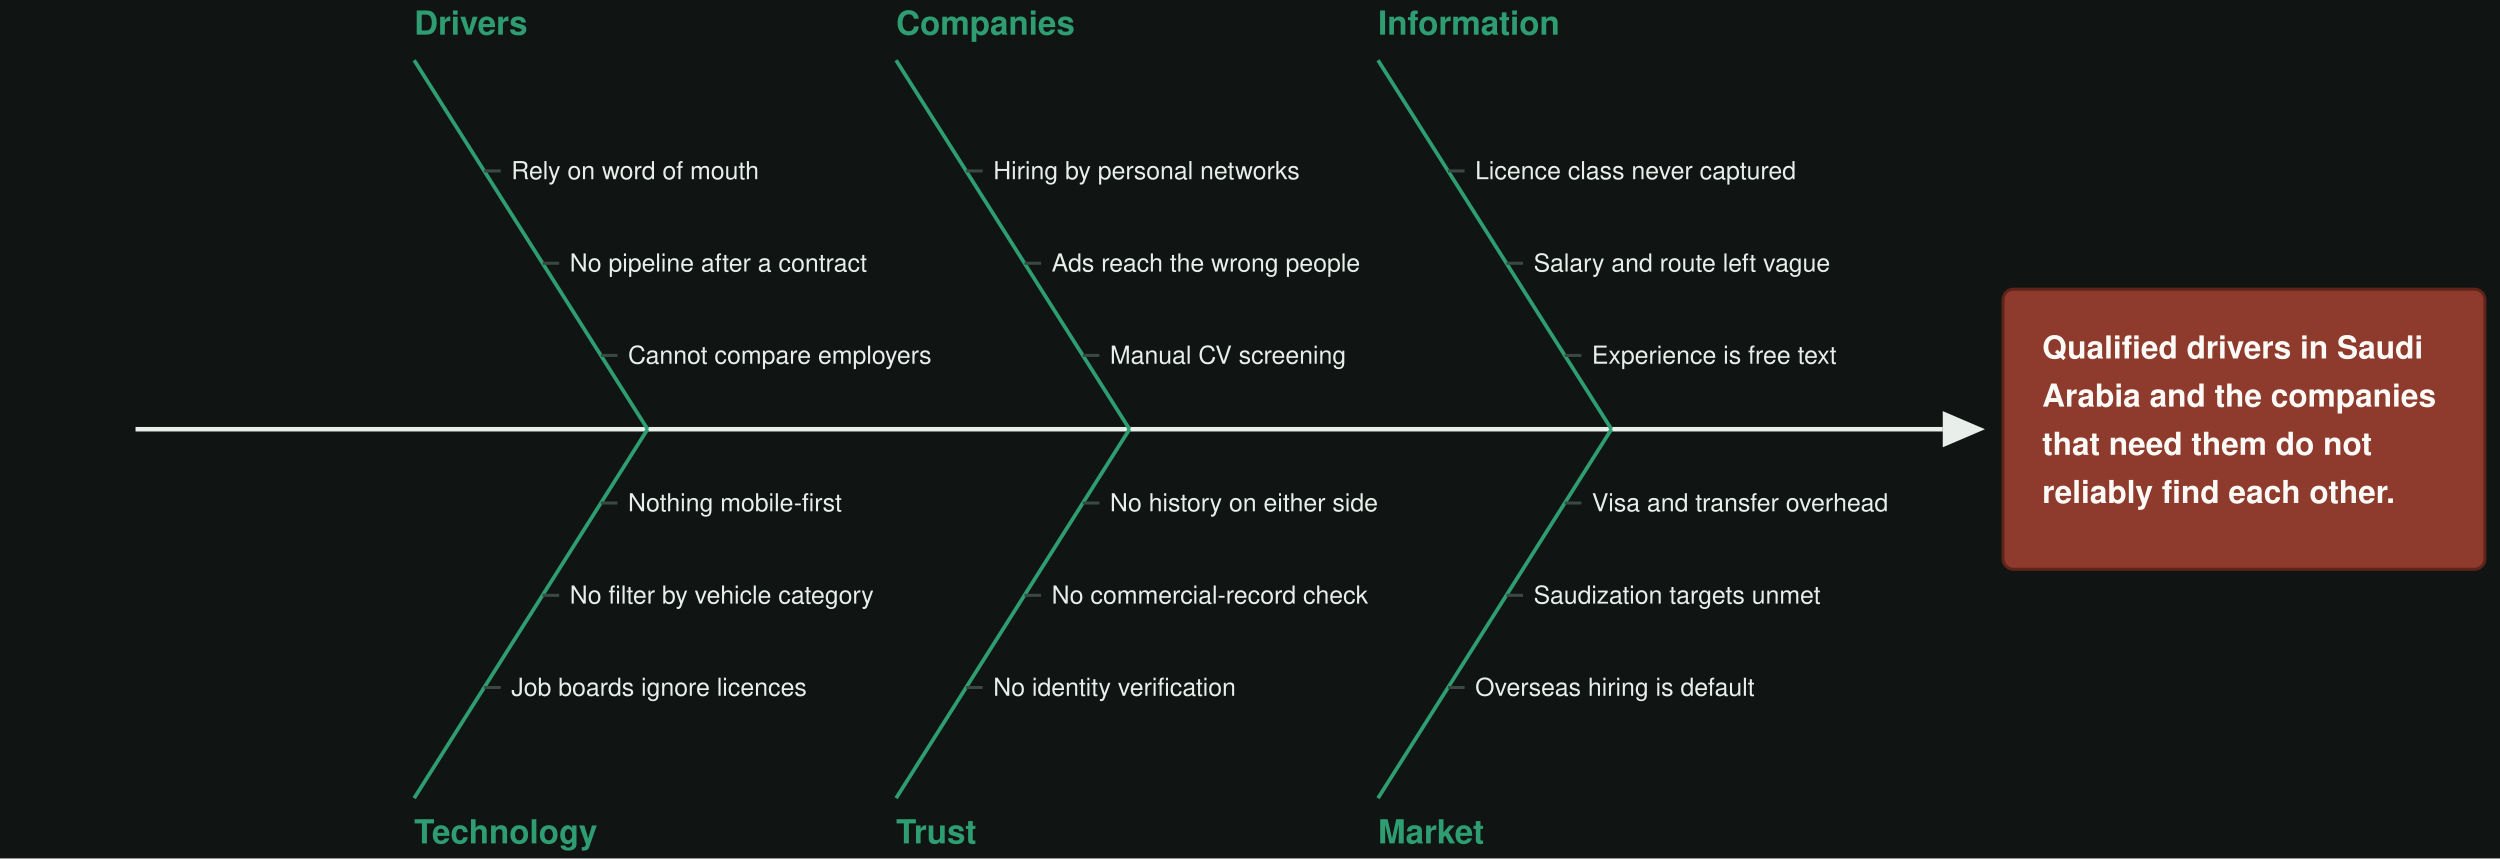
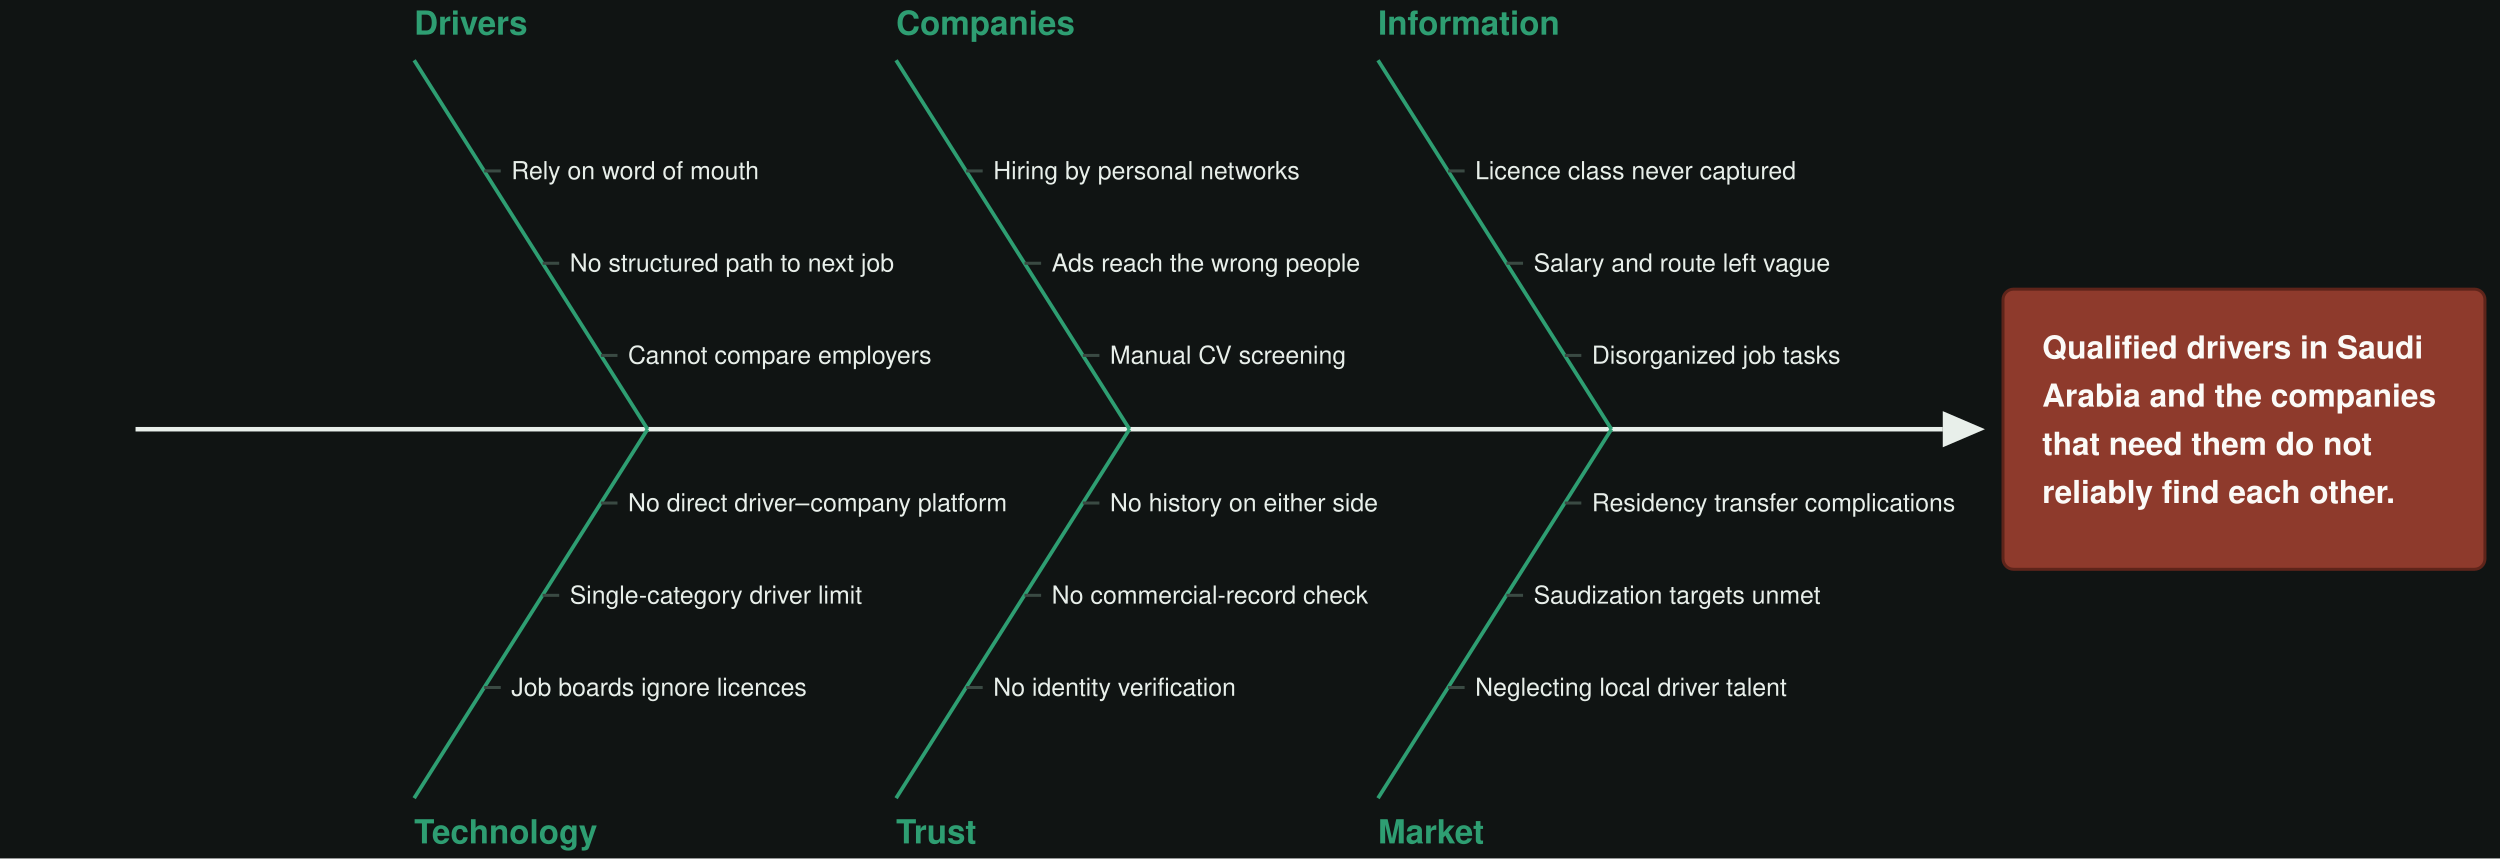
<svg xmlns="http://www.w3.org/2000/svg" width="1660" height="570" viewBox="0 0 1660 570">
  <rect x="0" y="0" width="1660" height="570" fill="#101413" />
  <line x1="90" y1="285" x2="1290" y2="285" stroke="#E8EFEA" stroke-width="3" />
  <polygon points="1290,273 1318,285 1290,297" fill="#E8EFEA" />
  <rect x="1330" y="192" width="320" height="186" rx="7" fill="#8E3A2C" stroke="#5E241A" stroke-width="2" />
  <text x="1356" y="238" font-size="21" font-weight="600" fill="#FBFAF7" font-family="'Segoe UI','Helvetica Neue',Helvetica,Arial,sans-serif">Qualified drivers in Saudi</text>
  <text x="1356" y="270" font-size="21" font-weight="600" fill="#FBFAF7" font-family="'Segoe UI','Helvetica Neue',Helvetica,Arial,sans-serif">Arabia and the companies</text>
  <text x="1356" y="302" font-size="21" font-weight="600" fill="#FBFAF7" font-family="'Segoe UI','Helvetica Neue',Helvetica,Arial,sans-serif">that need them do not</text>
  <text x="1356" y="334" font-size="21" font-weight="600" fill="#FBFAF7" font-family="'Segoe UI','Helvetica Neue',Helvetica,Arial,sans-serif">reliably find each other.</text>
  <line x1="275" y1="40" x2="430" y2="285" stroke="#2E9E72" stroke-width="2.5" />
  <text x="275" y="23" font-size="22" font-weight="700" fill="#2E9E72" font-family="'Segoe UI','Helvetica Neue',Helvetica,Arial,sans-serif">Drivers</text>
  <line x1="321.5" y1="113.5" x2="332.5" y2="113.5" stroke="#3A4A43" stroke-width="2" />
  <text x="339.5" y="119.0" font-size="16.5" fill="#E8EFEA" font-family="'Segoe UI','Helvetica Neue',Helvetica,Arial,sans-serif">Rely on word of mouth</text>
  <line x1="360.3" y1="174.8" x2="371.3" y2="174.8" stroke="#3A4A43" stroke-width="2" />
-   <text x="378.3" y="180.3" font-size="16.5" fill="#E8EFEA" font-family="'Segoe UI','Helvetica Neue',Helvetica,Arial,sans-serif">No pipeline after a contract</text>
+   <text x="378.3" y="180.3" font-size="16.5" fill="#E8EFEA" font-family="'Segoe UI','Helvetica Neue',Helvetica,Arial,sans-serif">No structured path to next job</text>
  <line x1="399.0" y1="236.0" x2="410.0" y2="236.0" stroke="#3A4A43" stroke-width="2" />
  <text x="417.0" y="241.5" font-size="16.5" fill="#E8EFEA" font-family="'Segoe UI','Helvetica Neue',Helvetica,Arial,sans-serif">Cannot compare employers</text>
  <line x1="595" y1="40" x2="750" y2="285" stroke="#2E9E72" stroke-width="2.5" />
  <text x="595" y="23" font-size="22" font-weight="700" fill="#2E9E72" font-family="'Segoe UI','Helvetica Neue',Helvetica,Arial,sans-serif">Companies</text>
  <line x1="641.5" y1="113.5" x2="652.5" y2="113.5" stroke="#3A4A43" stroke-width="2" />
  <text x="659.5" y="119.0" font-size="16.5" fill="#E8EFEA" font-family="'Segoe UI','Helvetica Neue',Helvetica,Arial,sans-serif">Hiring by personal networks</text>
  <line x1="680.3" y1="174.8" x2="691.3" y2="174.8" stroke="#3A4A43" stroke-width="2" />
  <text x="698.3" y="180.3" font-size="16.5" fill="#E8EFEA" font-family="'Segoe UI','Helvetica Neue',Helvetica,Arial,sans-serif">Ads reach the wrong people</text>
  <line x1="719.0" y1="236.0" x2="730.0" y2="236.0" stroke="#3A4A43" stroke-width="2" />
  <text x="737.0" y="241.5" font-size="16.5" fill="#E8EFEA" font-family="'Segoe UI','Helvetica Neue',Helvetica,Arial,sans-serif">Manual CV screening</text>
  <line x1="915" y1="40" x2="1070" y2="285" stroke="#2E9E72" stroke-width="2.5" />
  <text x="915" y="23" font-size="22" font-weight="700" fill="#2E9E72" font-family="'Segoe UI','Helvetica Neue',Helvetica,Arial,sans-serif">Information</text>
  <line x1="961.5" y1="113.5" x2="972.5" y2="113.5" stroke="#3A4A43" stroke-width="2" />
  <text x="979.5" y="119.0" font-size="16.5" fill="#E8EFEA" font-family="'Segoe UI','Helvetica Neue',Helvetica,Arial,sans-serif">Licence class never captured</text>
  <line x1="1000.3" y1="174.8" x2="1011.3" y2="174.8" stroke="#3A4A43" stroke-width="2" />
  <text x="1018.3" y="180.3" font-size="16.5" fill="#E8EFEA" font-family="'Segoe UI','Helvetica Neue',Helvetica,Arial,sans-serif">Salary and route left vague</text>
  <line x1="1039.0" y1="236.0" x2="1050.0" y2="236.0" stroke="#3A4A43" stroke-width="2" />
-   <text x="1057.0" y="241.5" font-size="16.5" fill="#E8EFEA" font-family="'Segoe UI','Helvetica Neue',Helvetica,Arial,sans-serif">Experience is free text</text>
+   <text x="1057.0" y="241.5" font-size="16.5" fill="#E8EFEA" font-family="'Segoe UI','Helvetica Neue',Helvetica,Arial,sans-serif">Disorganized job tasks</text>
  <line x1="275" y1="530" x2="430" y2="285" stroke="#2E9E72" stroke-width="2.5" />
  <text x="275" y="560" font-size="22" font-weight="700" fill="#2E9E72" font-family="'Segoe UI','Helvetica Neue',Helvetica,Arial,sans-serif">Technology</text>
  <line x1="321.5" y1="456.5" x2="332.5" y2="456.5" stroke="#3A4A43" stroke-width="2" />
  <text x="339.5" y="462.0" font-size="16.5" fill="#E8EFEA" font-family="'Segoe UI','Helvetica Neue',Helvetica,Arial,sans-serif">Job boards ignore licences</text>
  <line x1="360.3" y1="395.3" x2="371.3" y2="395.3" stroke="#3A4A43" stroke-width="2" />
-   <text x="378.3" y="400.8" font-size="16.5" fill="#E8EFEA" font-family="'Segoe UI','Helvetica Neue',Helvetica,Arial,sans-serif">No filter by vehicle category</text>
+   <text x="378.3" y="400.8" font-size="16.5" fill="#E8EFEA" font-family="'Segoe UI','Helvetica Neue',Helvetica,Arial,sans-serif">Single-category driver limit</text>
  <line x1="399.0" y1="334.0" x2="410.0" y2="334.0" stroke="#3A4A43" stroke-width="2" />
-   <text x="417.0" y="339.5" font-size="16.5" fill="#E8EFEA" font-family="'Segoe UI','Helvetica Neue',Helvetica,Arial,sans-serif">Nothing mobile-first</text>
+   <text x="417.0" y="339.5" font-size="16.5" fill="#E8EFEA" font-family="'Segoe UI','Helvetica Neue',Helvetica,Arial,sans-serif">No direct driver–company platform</text>
  <line x1="595" y1="530" x2="750" y2="285" stroke="#2E9E72" stroke-width="2.5" />
  <text x="595" y="560" font-size="22" font-weight="700" fill="#2E9E72" font-family="'Segoe UI','Helvetica Neue',Helvetica,Arial,sans-serif">Trust</text>
  <line x1="641.5" y1="456.5" x2="652.5" y2="456.5" stroke="#3A4A43" stroke-width="2" />
  <text x="659.5" y="462.0" font-size="16.5" fill="#E8EFEA" font-family="'Segoe UI','Helvetica Neue',Helvetica,Arial,sans-serif">No identity verification</text>
  <line x1="680.3" y1="395.3" x2="691.3" y2="395.3" stroke="#3A4A43" stroke-width="2" />
  <text x="698.3" y="400.8" font-size="16.5" fill="#E8EFEA" font-family="'Segoe UI','Helvetica Neue',Helvetica,Arial,sans-serif">No commercial-record check</text>
  <line x1="719.0" y1="334.0" x2="730.0" y2="334.0" stroke="#3A4A43" stroke-width="2" />
  <text x="737.0" y="339.5" font-size="16.5" fill="#E8EFEA" font-family="'Segoe UI','Helvetica Neue',Helvetica,Arial,sans-serif">No history on either side</text>
  <line x1="915" y1="530" x2="1070" y2="285" stroke="#2E9E72" stroke-width="2.5" />
  <text x="915" y="560" font-size="22" font-weight="700" fill="#2E9E72" font-family="'Segoe UI','Helvetica Neue',Helvetica,Arial,sans-serif">Market</text>
  <line x1="961.5" y1="456.5" x2="972.5" y2="456.5" stroke="#3A4A43" stroke-width="2" />
-   <text x="979.5" y="462.0" font-size="16.5" fill="#E8EFEA" font-family="'Segoe UI','Helvetica Neue',Helvetica,Arial,sans-serif">Overseas hiring is default</text>
+   <text x="979.5" y="462.0" font-size="16.5" fill="#E8EFEA" font-family="'Segoe UI','Helvetica Neue',Helvetica,Arial,sans-serif">Neglecting local driver talent</text>
  <line x1="1000.3" y1="395.3" x2="1011.3" y2="395.3" stroke="#3A4A43" stroke-width="2" />
  <text x="1018.3" y="400.8" font-size="16.5" fill="#E8EFEA" font-family="'Segoe UI','Helvetica Neue',Helvetica,Arial,sans-serif">Saudization targets unmet</text>
  <line x1="1039.0" y1="334.0" x2="1050.0" y2="334.0" stroke="#3A4A43" stroke-width="2" />
-   <text x="1057.0" y="339.5" font-size="16.5" fill="#E8EFEA" font-family="'Segoe UI','Helvetica Neue',Helvetica,Arial,sans-serif">Visa and transfer overhead</text>
+   <text x="1057.0" y="339.5" font-size="16.5" fill="#E8EFEA" font-family="'Segoe UI','Helvetica Neue',Helvetica,Arial,sans-serif">Residency transfer complications</text>
</svg>
